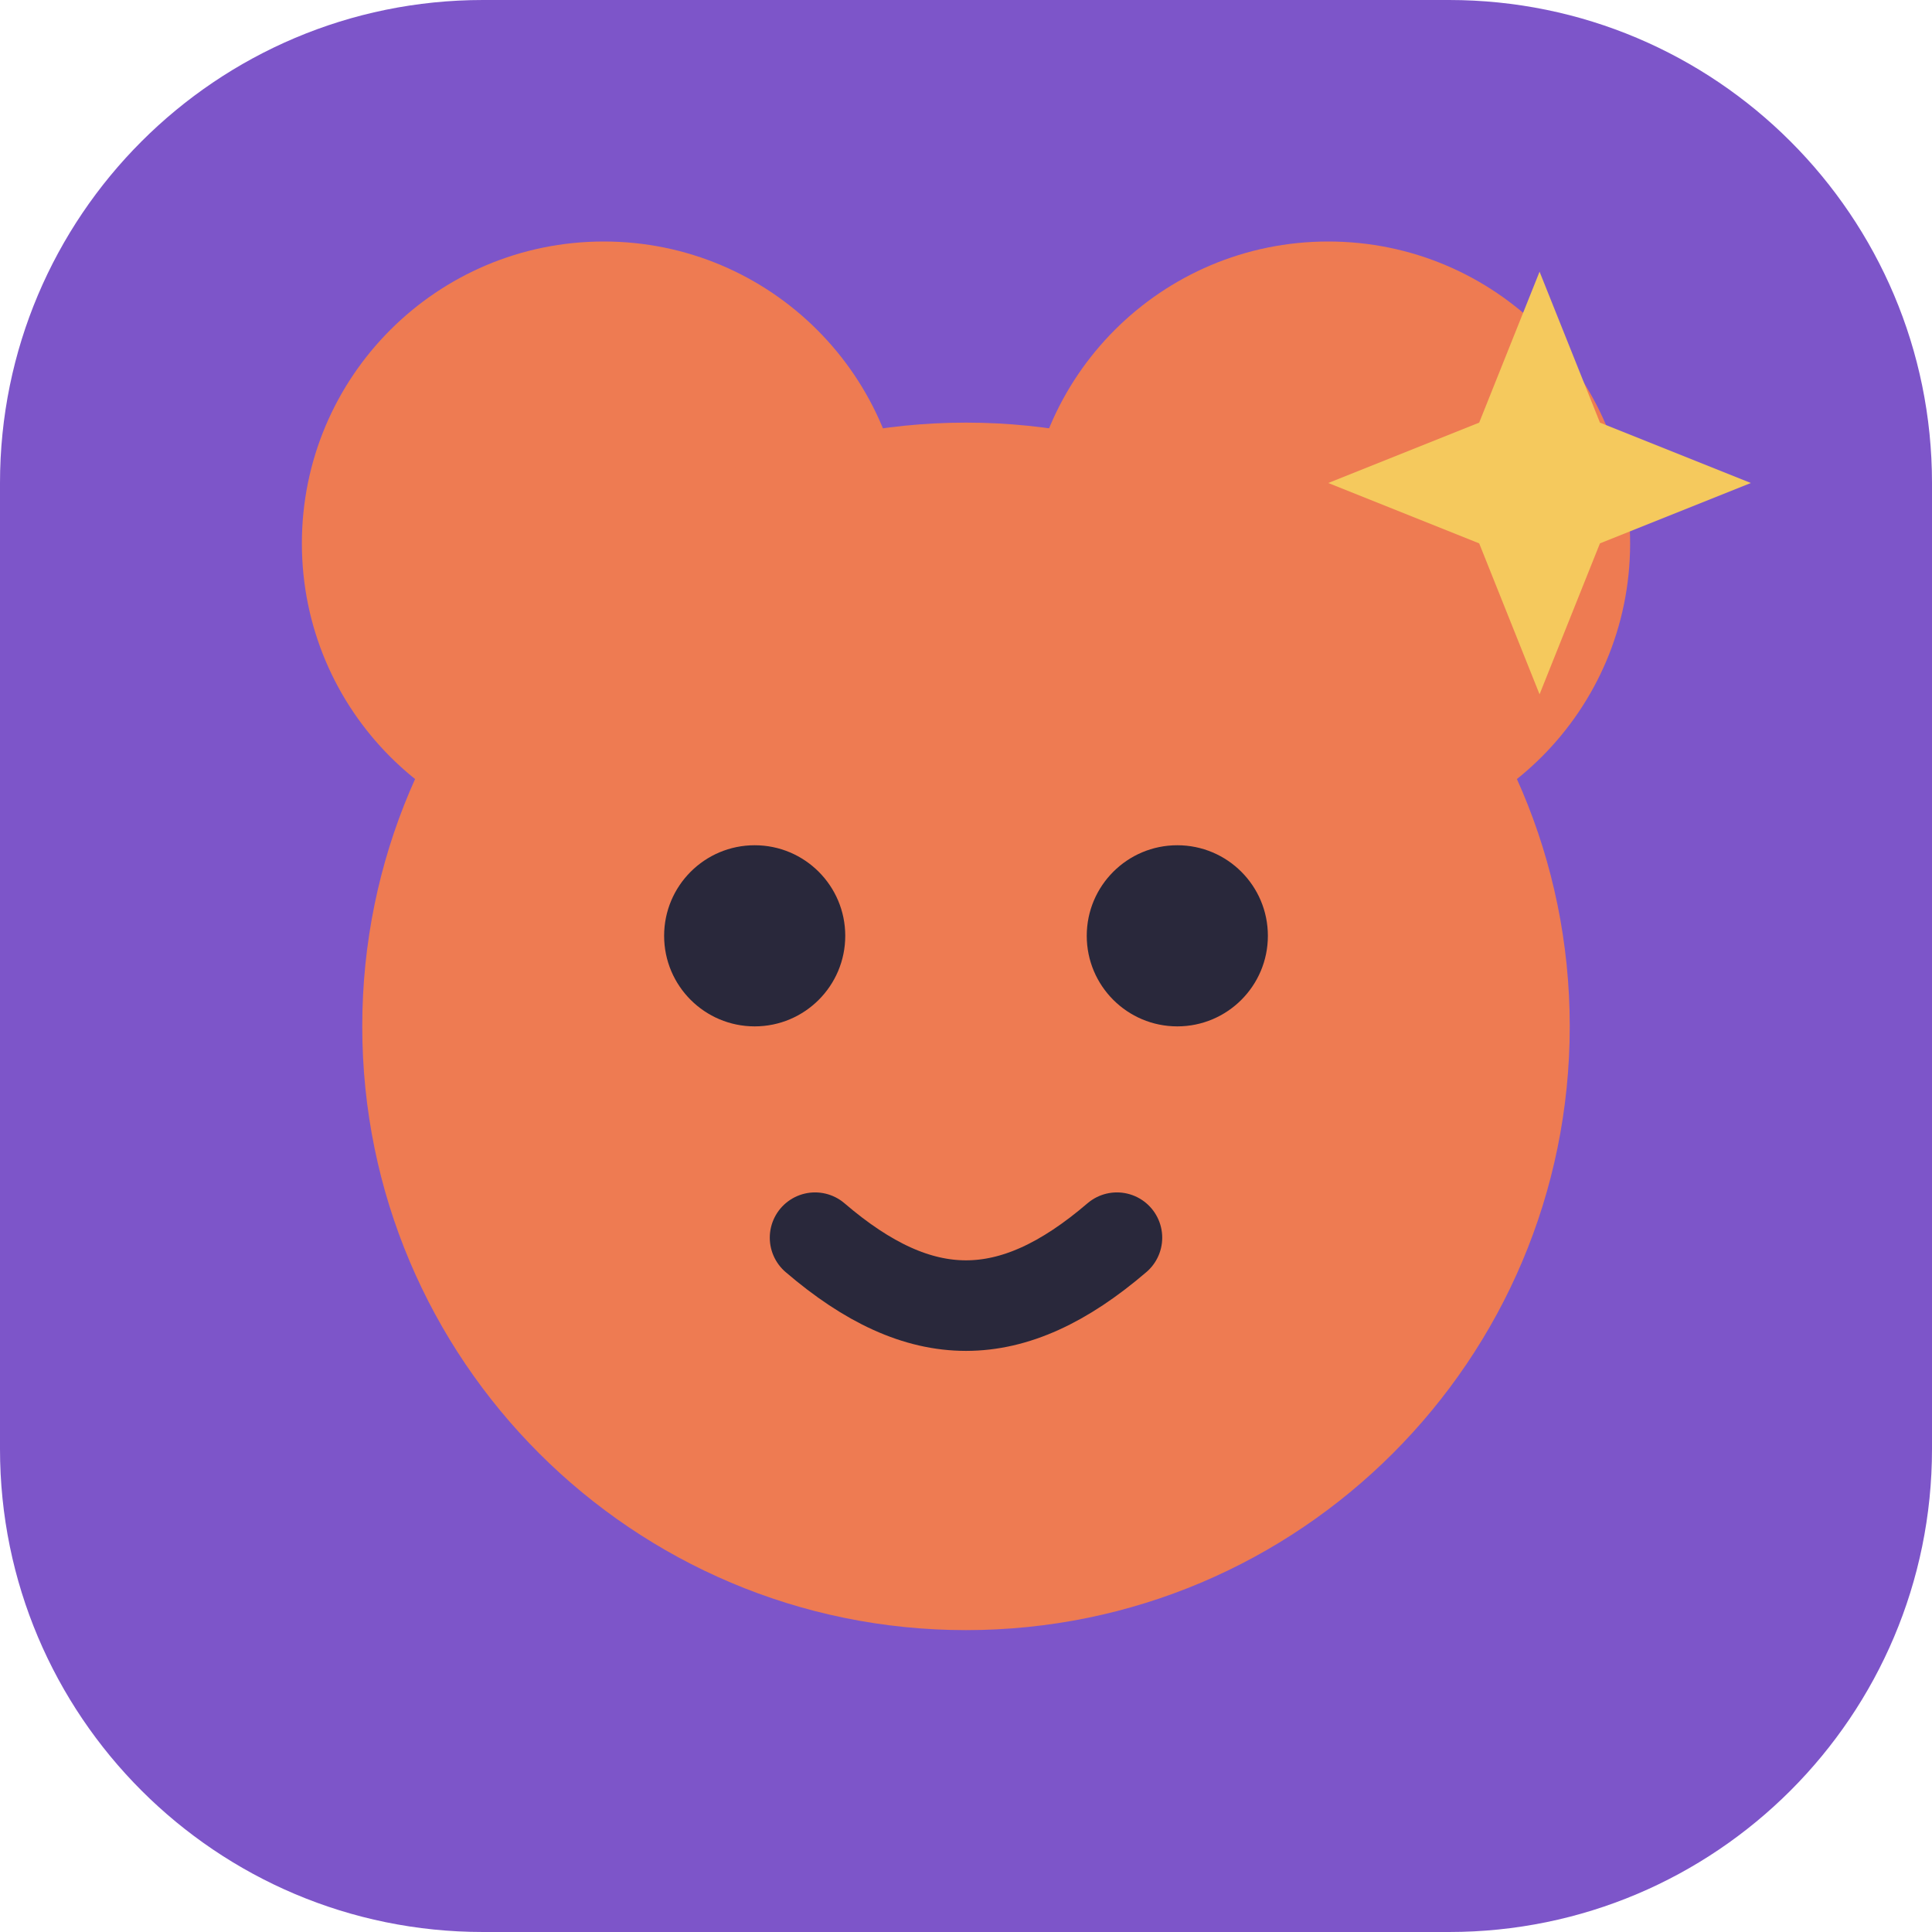
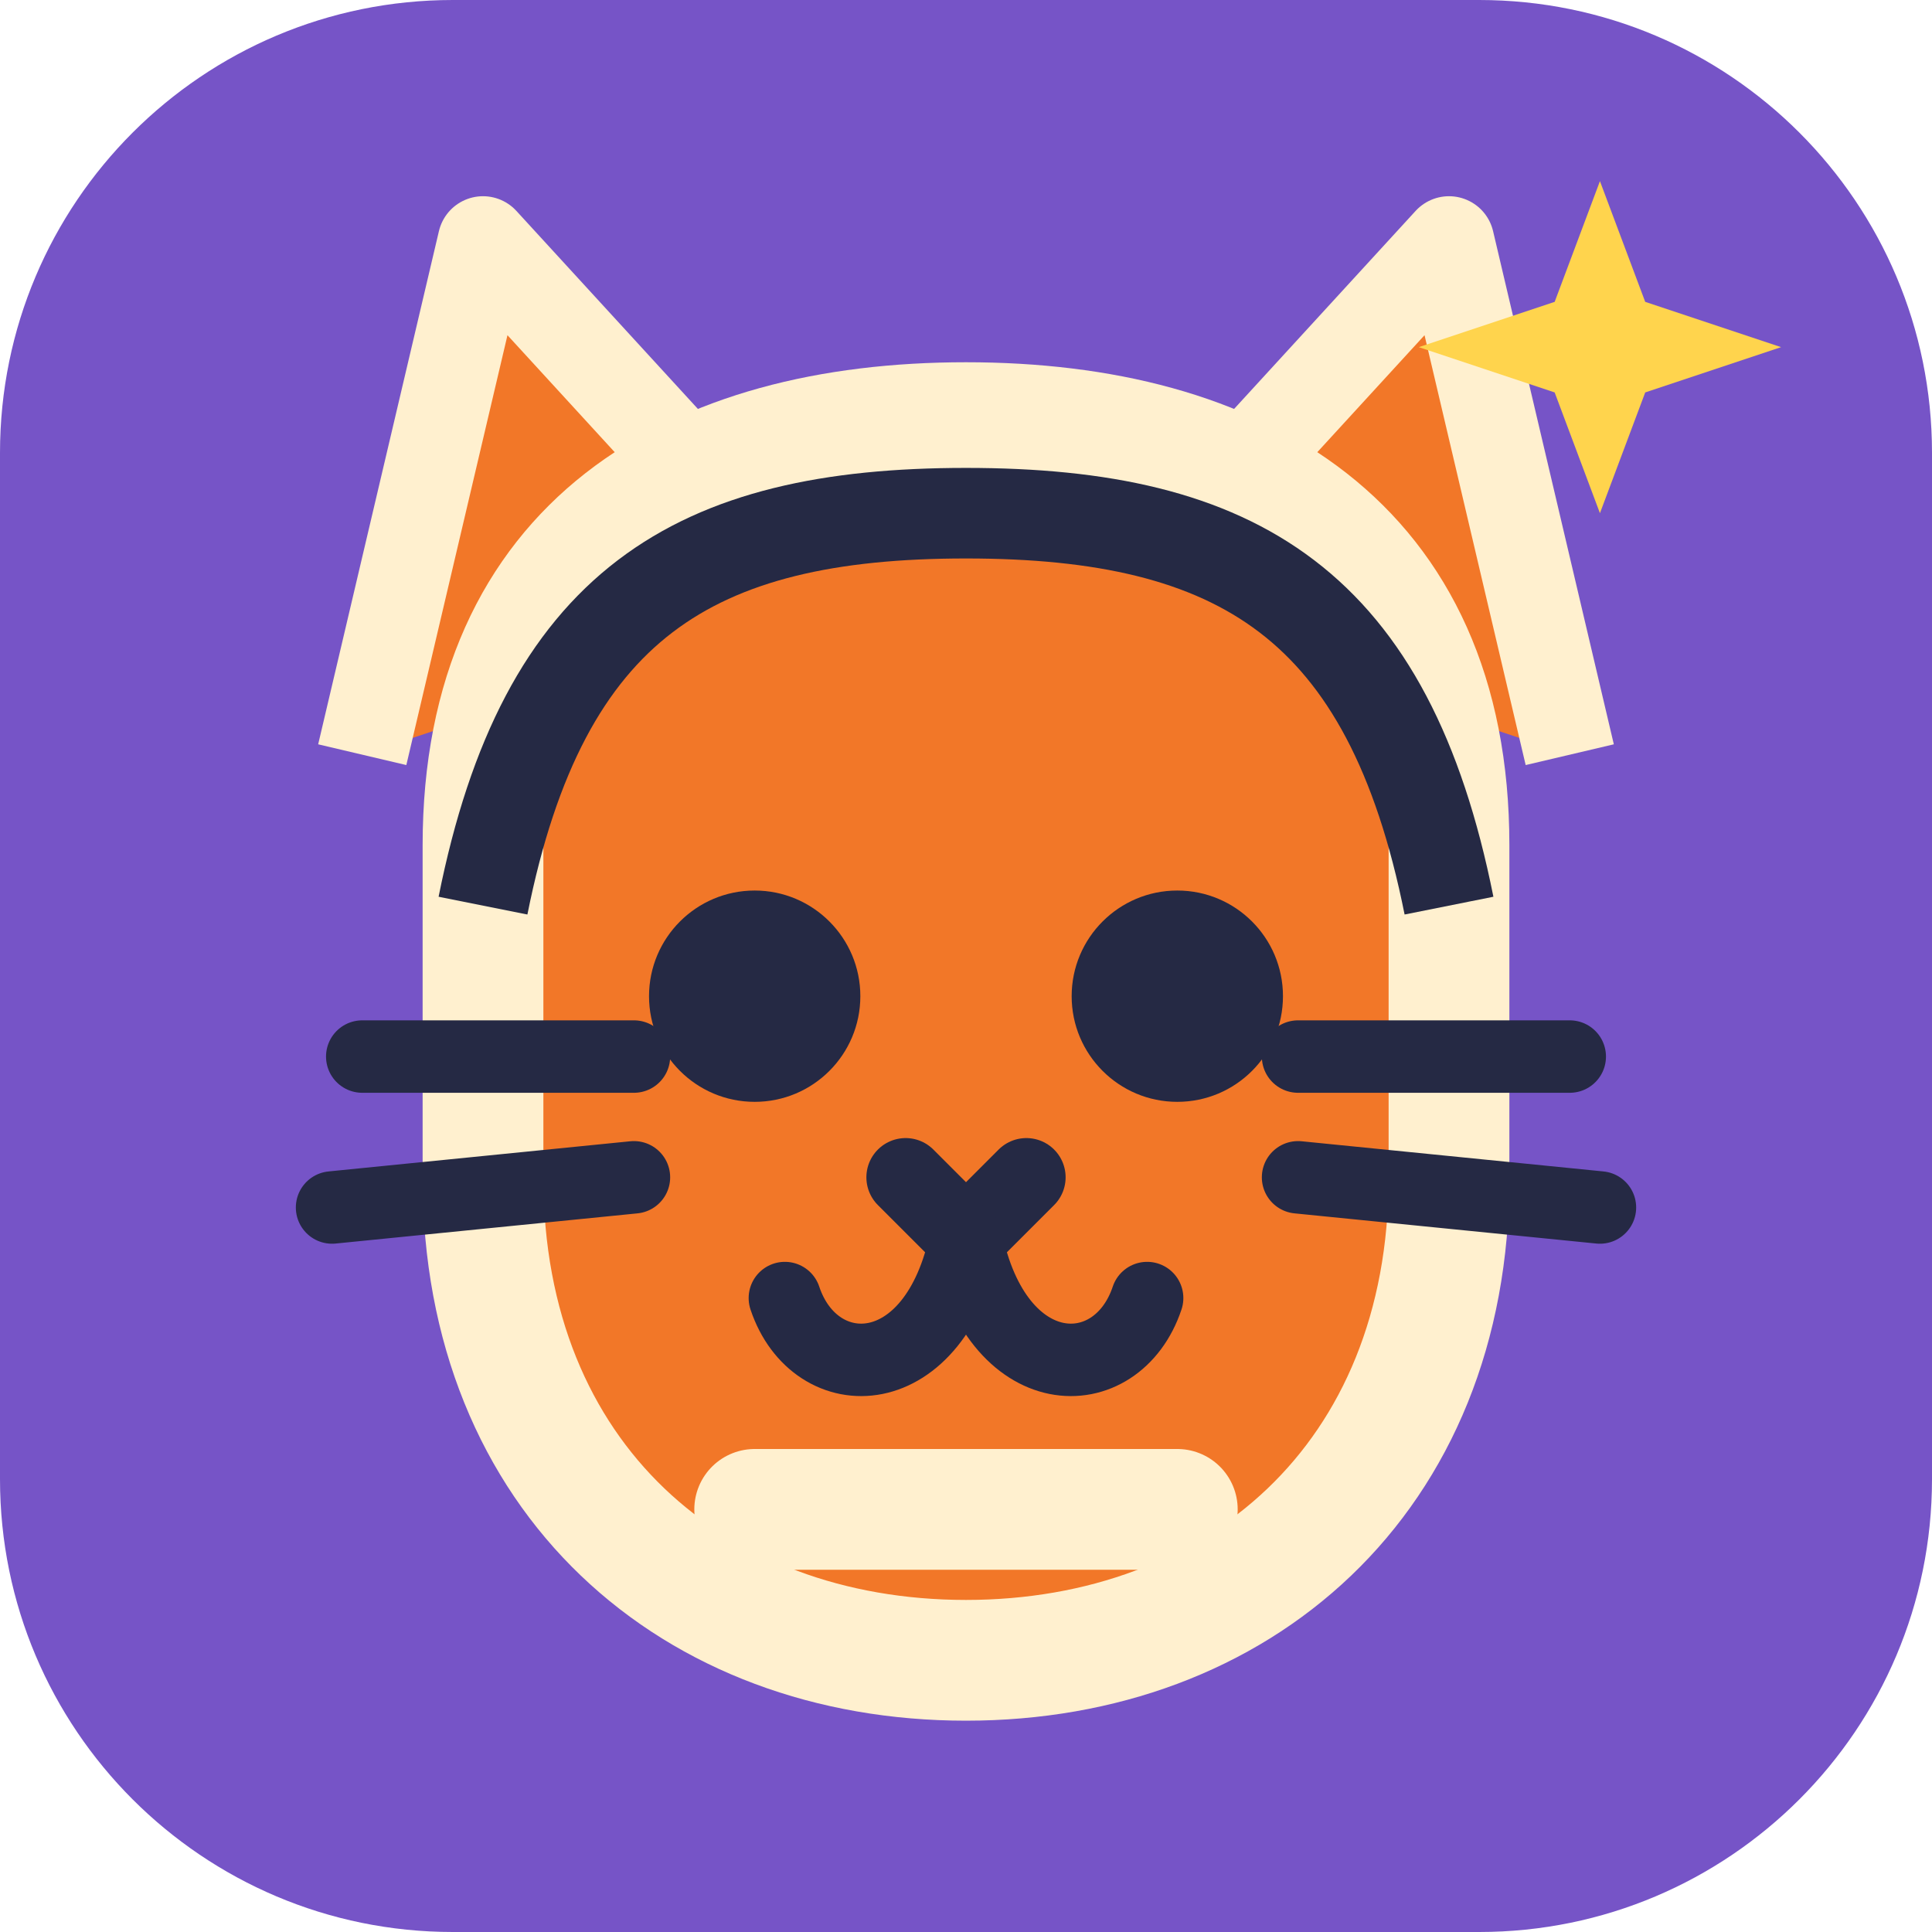
<svg xmlns="http://www.w3.org/2000/svg" width="64" height="64" viewBox="0 0 64 64" fill="none">
-   <rect width="64" height="64" rx="16" fill="#7D55C9" />
-   <circle cx="20" cy="18" r="10" fill="#EE7B52" />
-   <circle cx="44" cy="18" r="10" fill="#EE7B52" />
-   <circle cx="32" cy="34" r="20" fill="#EE7B52" />
-   <circle cx="25" cy="31" r="3" fill="#29283B" />
-   <circle cx="39" cy="31" r="3" fill="#29283B" />
-   <path d="M27 41C30.5 44 33.5 44 37 41" stroke="#29283B" stroke-width="3" stroke-linecap="round" />
-   <path d="M51 9L53 14L58 16L53 18L51 23L49 18L44 16L49 14L51 9Z" fill="#F5C95D" />
+   <rect width="64" height="64" rx="15" fill="#7654C7" />
+   <path d="M12 25L16 8L27 20M52 25L48 8L37 20" fill="#F27728" stroke="#FFF0CF" stroke-width="3" stroke-linejoin="round" />
+   <path d="M16 28C16 18 23 14 32 14C41 14 48 18 48 28V39C48 49 41 55 32 55C23 55 16 49 16 39V28Z" fill="#F27728" stroke="#FFF0CF" stroke-width="4" />
+   <path d="M16 30C18 20 23 17 32 17C41 17 46 20 48 30" stroke="#252944" stroke-width="3" />
+   <circle cx="25" cy="33" r="3.5" fill="#252944" />
+   <circle cx="39" cy="33" r="3.5" fill="#252944" />
+   <path d="M30 39L32 41L34 39" stroke="#252944" stroke-width="2.6" stroke-linecap="round" stroke-linejoin="round" />
+   <path d="M32 41C31 46 27 46 26 43M32 41C33 46 37 46 38 43M12 35H21M11 40L21 39M52 35H43M53 40L43 39" stroke="#252944" stroke-width="2.4" stroke-linecap="round" />
+   <path d="M25 50H39" stroke="#FFF0CF" stroke-width="4" stroke-linecap="round" />
+   <path d="M53 6L54.5 10L59 11.5L54.5 13L53 17L51.5 13L47 11.5L51.5 10L53 6Z" fill="#FFD44D" />
</svg>
